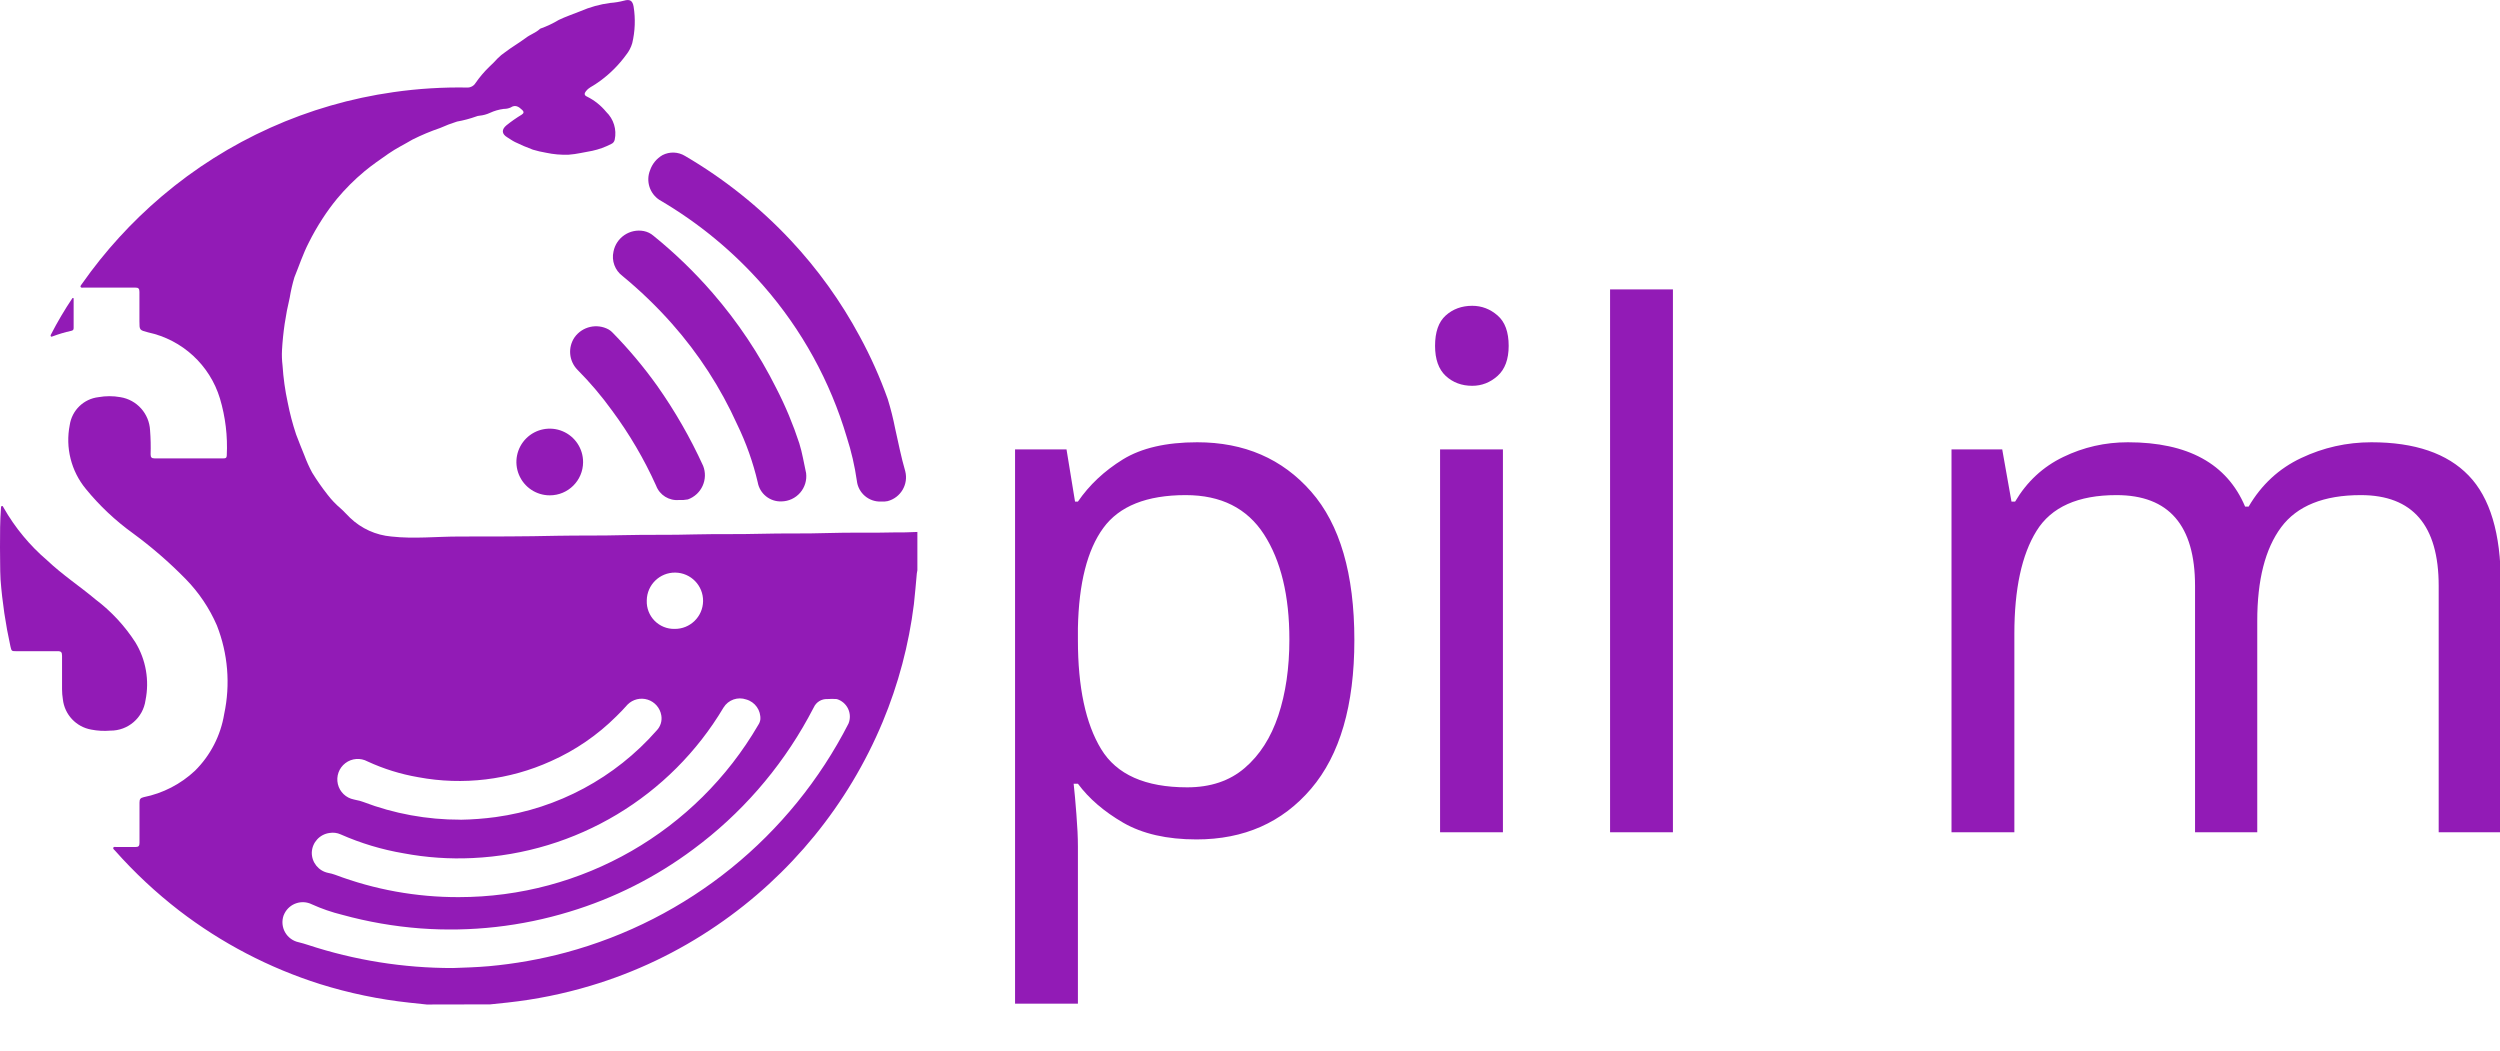
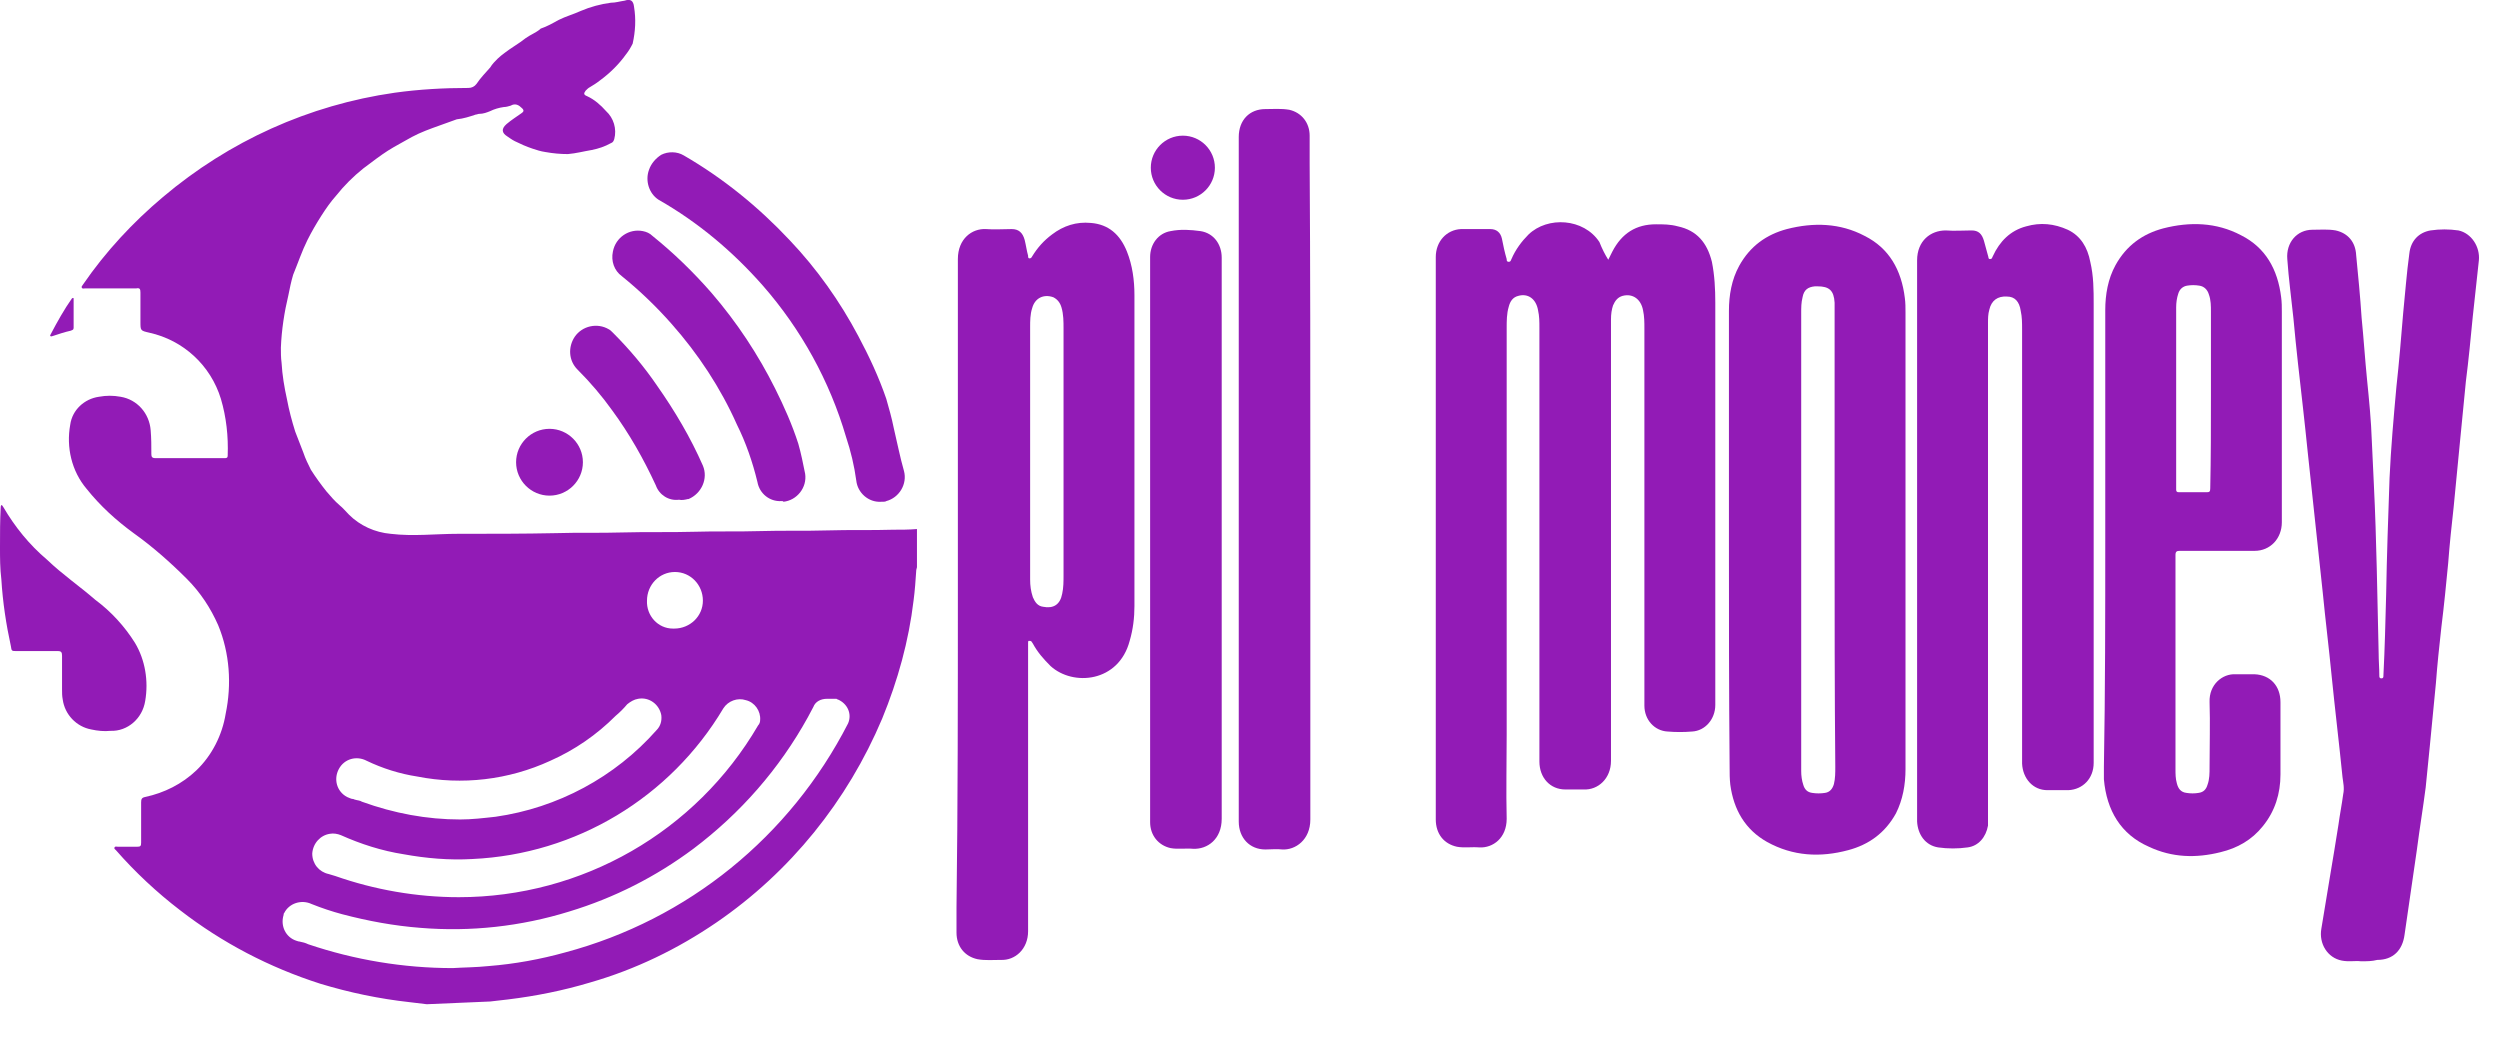
- <svg xmlns="http://www.w3.org/2000/svg" id="Layer_1" data-name="Layer 1" viewBox="0 0 366.67 154.13">
-   <defs>
-     <style>.cls-1{isolation:isolate;font-size:104.76px;font-family:gAbAcHiTA-FFP, gAbAcHiTA FFP;letter-spacing:-0.02em;}.cls-1,.cls-2{fill:#921bb6;}</style>
-   </defs>
-   <text class="cls-1" transform="translate(139.97 122.07)">pil money</text>
+ <svg xmlns="http://www.w3.org/2000/svg" version="1.1" id="Layer_1" x="0px" y="0px" viewBox="0 0 366.7 154.1" style="enable-background:new 0 0 366.7 154.1;" xml:space="preserve">
+   <style type="text/css">
+ 	.st0{fill:#921BB6;}
+ </style>
  <g id="l7pAv3.tif">
-     <path class="cls-2" d="M68.86,152l-2.54-.27A68.48,68.48,0,0,1,53.2,149a67.2,67.2,0,0,1-20.63-10.76,68.55,68.55,0,0,1-9.44-8.82c-.11-.12-.31-.24-.24-.42s.3-.1.46-.1c.92,0,1.84,0,2.76,0,.46,0,.62-.12.62-.61,0-2,0-4,0-5.91,0-.48.12-.68.61-.79a15.45,15.45,0,0,0,7.53-3.88,15.14,15.14,0,0,0,4.28-8.31,22.61,22.61,0,0,0-1.07-13,22.53,22.53,0,0,0-4.57-6.8,63.51,63.51,0,0,0-7.75-6.72,36.33,36.33,0,0,1-6.9-6.5A11.28,11.28,0,0,1,16.5,67a4.82,4.82,0,0,1,4.22-4.08,9.05,9.05,0,0,1,3.2,0,5.18,5.18,0,0,1,4.36,4.86,31.76,31.76,0,0,1,.08,3.52c0,.43.13.6.58.6H39c.3,0,.51,0,.53-.44a24.8,24.8,0,0,0-1-8.34A14.11,14.11,0,0,0,28,53.42c-1.28-.34-1.28-.32-1.28-1.63s0-2.86,0-4.3c0-.48-.13-.65-.63-.64-2.5,0-5,0-7.51,0-.16,0-.39.07-.48-.08s.1-.34.2-.48A68.27,68.27,0,0,1,30,33.46,67,67,0,0,1,64,18.18a67.81,67.81,0,0,1,10.84-.67A1.35,1.35,0,0,0,76,16.87a15.92,15.92,0,0,1,2-2.37c.44-.4.86-.83,1.26-1.27a7.24,7.24,0,0,1,1.09-.9c.95-.73,2-1.33,3-2.07.67-.53,1.47-.76,2.09-1.33a.26.26,0,0,1,.13-.08,14.7,14.7,0,0,0,2.66-1.26c1-.48,2.1-.85,3.15-1.27A16.34,16.34,0,0,1,95.78,5.1a10.74,10.74,0,0,0,2-.33c.89-.26,1.27,0,1.42.87A13.74,13.74,0,0,1,99,11a4.91,4.91,0,0,1-.89,1.71,17.46,17.46,0,0,1-3.75,3.78,15.28,15.28,0,0,1-1.53,1,2.24,2.24,0,0,0-.61.54c-.29.35-.27.63.15.81a8.58,8.58,0,0,1,2.81,2.24,4.38,4.38,0,0,1,1.25,4.07.85.85,0,0,1-.52.64,11.13,11.13,0,0,1-2.77,1c-1.15.19-2.28.49-3.46.57a13.36,13.36,0,0,1-3.33-.29,15.89,15.89,0,0,1-1.93-.45c-.89-.33-1.76-.7-2.62-1.12-.39-.19-.75-.46-1.13-.69-.83-.49-.86-1.15-.12-1.76a20.25,20.25,0,0,1,2.23-1.56c.31-.2.38-.4.08-.69-.49-.47-1-.83-1.7-.36a2.4,2.4,0,0,1-1,.2,6.88,6.88,0,0,0-2,.57,4.76,4.76,0,0,1-1.57.43,1.46,1.46,0,0,0-.5.12,17.14,17.14,0,0,1-2.79.74,22.38,22.38,0,0,0-2.47.94,32.29,32.29,0,0,0-4.08,1.71c-1.16.69-2.37,1.27-3.49,2.05s-2.42,1.67-3.56,2.62a31.39,31.39,0,0,0-4,4,32.16,32.16,0,0,0-2.15,2.95,35.05,35.05,0,0,0-2,3.5c-.84,1.63-1.41,3.38-2.1,5.07a24.15,24.15,0,0,0-.69,3,43.48,43.48,0,0,0-1.13,7.7,12.88,12.88,0,0,0,.08,2.24,36.9,36.9,0,0,0,.76,5.44,37.38,37.38,0,0,0,1.23,4.67c.4,1,.79,2.09,1.23,3.11A19.31,19.31,0,0,0,52.06,74a34.4,34.4,0,0,0,2.27,3.25,13.09,13.09,0,0,0,1.91,2c.49.42.9.92,1.37,1.36a10,10,0,0,0,6.06,2.75c3.31.37,6.62,0,9.93,0,4.8,0,9.61,0,14.41-.11,3.22-.06,6.43,0,9.65-.09,3.5-.09,7,0,10.52-.11,3.23-.08,6.44,0,9.66-.09s6.57,0,9.86-.11,6.43,0,9.65-.09c1.16,0,2.31,0,3.47-.07v5.62a3.54,3.54,0,0,0-.08.45c-.15,1.51-.25,3-.43,4.52a66.17,66.17,0,0,1-4.58,17.27,67.67,67.67,0,0,1-24.35,29.87,66.47,66.47,0,0,1-18.5,8.83,67.88,67.88,0,0,1-12.14,2.46q-1.29.15-2.58.27Zm3.83-5.35c1.49-.06,3.39-.1,5.29-.27a67.06,67.06,0,0,0,11.25-2,65.76,65.76,0,0,0,41.49-33.59A2.69,2.69,0,0,0,129,107.2a9.09,9.09,0,0,0-1.38,0,2.08,2.08,0,0,0-2,1.23c-.27.51-.54,1-.82,1.53a59.85,59.85,0,0,1-16.85,19.27,58.79,58.79,0,0,1-18.15,9.16,59.77,59.77,0,0,1-21.84,2.45,60.66,60.66,0,0,1-11.51-2A25.56,25.56,0,0,1,52,137.3a3,3,0,0,0-4,1.34,2.92,2.92,0,0,0-.14.31,3,3,0,0,0,2.23,3.92c.45.11.89.24,1.32.38A67.74,67.74,0,0,0,72.69,146.65Zm.85-10.4A50.82,50.82,0,0,0,117.48,111a1.91,1.91,0,0,0,.31-.8,2.85,2.85,0,0,0-2.07-2.94,2.82,2.82,0,0,0-3.33,1.18,45.26,45.26,0,0,1-36.82,22.08,43.44,43.44,0,0,1-10.12-.7,39,39,0,0,1-9.21-2.77,2.8,2.8,0,0,0-1.64-.21A3,3,0,0,0,52,129.7a3,3,0,0,0,2.42,3,6.36,6.36,0,0,1,1,.27A50.92,50.92,0,0,0,73.54,136.25Zm.27-11.35a44.63,44.63,0,0,0,5.16-.39,38.38,38.38,0,0,0,23.6-12.69,2.55,2.55,0,0,0,.69-2.24A2.92,2.92,0,0,0,98.32,108c-.52.6-1.08,1.17-1.65,1.73a32,32,0,0,1-9.6,6.58,32.61,32.61,0,0,1-19.46,2.35,29.67,29.67,0,0,1-7.43-2.31,3,3,0,1,0-2,5.58,2.09,2.09,0,0,0,.34.08,5.47,5.47,0,0,1,1,.27,39.79,39.79,0,0,0,14.27,2.61Zm27.32-32.14a4,4,0,0,0,4.07,4.15,4.13,4.13,0,1,0-4.07-4.18Z" transform="translate(-6.27 -4.67)" />
-     <path class="cls-2" d="M135.51,78.23a3.43,3.43,0,0,1-3.57-3.06,38.59,38.59,0,0,0-1.47-6.36,59.27,59.27,0,0,0-12.21-22.2A61.3,61.3,0,0,0,103,34a3.6,3.6,0,0,1-1.39-4.35,4.08,4.08,0,0,1,1.83-2.23,3.38,3.38,0,0,1,3.3.12,68.91,68.91,0,0,1,15.48,12.35A67.17,67.17,0,0,1,132.36,54a64.48,64.48,0,0,1,4.12,9.22,42.24,42.24,0,0,1,1.08,4.3c.47,2.09.88,4.2,1.48,6.26a3.61,3.61,0,0,1-2.59,4.39A3.31,3.31,0,0,1,135.51,78.23Z" transform="translate(-6.27 -4.67)" />
-     <path class="cls-2" d="M6.27,85c0-2.09,0-3.93.14-5.76,0-.13,0-.32.13-.36s.21.16.27.27a29.06,29.06,0,0,0,6.38,7.71C15.45,89,18,90.67,20.32,92.62a24.45,24.45,0,0,1,5.83,6.3,11.83,11.83,0,0,1,1.46,8.46,5.16,5.16,0,0,1-5.15,4.45,10.1,10.1,0,0,1-2.8-.15,5.08,5.08,0,0,1-4.17-4.45,9.14,9.14,0,0,1-.12-1.48c0-1.63,0-3.27,0-4.9,0-.51-.13-.68-.65-.67-2,0-4,0-6,0-.75,0-.76,0-.92-.71a70.48,70.48,0,0,1-1.45-9.79C6.26,88.06,6.31,86.43,6.27,85Z" transform="translate(-6.27 -4.67)" />
-     <path class="cls-2" d="M120.9,78.21a3.4,3.4,0,0,1-3.5-2.82,40.63,40.63,0,0,0-3-8.45,58.69,58.69,0,0,0-9.57-14.79,64.11,64.11,0,0,0-7.26-7,3.51,3.51,0,0,1-1.32-3.59,3.81,3.81,0,0,1,4.45-3,3.06,3.06,0,0,1,1.4.68,68.31,68.31,0,0,1,8.69,8.4,67.38,67.38,0,0,1,9.35,14,54.5,54.5,0,0,1,3.36,8.05c.45,1.42.67,2.91,1,4.37A3.69,3.69,0,0,1,120.9,78.21Z" transform="translate(-6.27 -4.67)" />
-     <path class="cls-2" d="M105.89,78a3.26,3.26,0,0,1-3.39-2.1,59.78,59.78,0,0,0-6.45-11,50.18,50.18,0,0,0-5.09-6,3.77,3.77,0,0,1-.41-4.77,3.87,3.87,0,0,1,5-1.13,2.48,2.48,0,0,1,.59.48,65.52,65.52,0,0,1,6.52,7.78A72.89,72.89,0,0,1,109.4,73a3.77,3.77,0,0,1-2.24,4.92A4.92,4.92,0,0,1,105.89,78Z" transform="translate(-6.27 -4.67)" />
-     <path class="cls-2" d="M86.9,77.32a4.89,4.89,0,1,1,4.89-4.87,4.88,4.88,0,0,1-4.89,4.87Z" transform="translate(-6.27 -4.67)" />
-     <path class="cls-2" d="M17.07,48.4v4.41c0,.27-.16.34-.38.39A19.88,19.88,0,0,0,14,54c-.09,0-.18.12-.27,0s0-.16,0-.24a52.92,52.92,0,0,1,3.18-5.39S17,48.42,17.07,48.4Z" transform="translate(-6.27 -4.67)" />
+     <path class="st0" d="M62.6,147.3l-2.5-0.3c-4.5-0.5-8.8-1.4-13.1-2.7c-7.5-2.4-14.4-6-20.6-10.8c-3.4-2.6-6.6-5.6-9.4-8.8   c-0.1-0.1-0.3-0.2-0.2-0.4s0.3-0.1,0.5-0.1c0.9,0,1.8,0,2.8,0c0.5,0,0.6-0.1,0.6-0.6c0-2,0-4,0-5.9c0-0.5,0.1-0.7,0.6-0.8   c2.8-0.6,5.4-1.9,7.5-3.9c2.3-2.2,3.8-5.2,4.3-8.3c0.9-4.3,0.6-8.9-1.1-13c-1.1-2.5-2.6-4.8-4.6-6.8c-2.4-2.4-5-4.7-7.8-6.7   c-2.6-1.9-4.9-4-6.9-6.5c-2.2-2.6-3-6.1-2.4-9.4c0.3-2.2,2.1-3.8,4.2-4.1c1.1-0.2,2.1-0.2,3.2,0c2.4,0.4,4.2,2.4,4.4,4.9   c0.1,1.2,0.1,2.3,0.1,3.5c0,0.4,0.1,0.6,0.6,0.6h10.1c0.3,0,0.5,0,0.5-0.4c0.1-2.8-0.2-5.6-1-8.3c-1.5-4.9-5.5-8.6-10.5-9.7   c-1.3-0.3-1.3-0.3-1.3-1.6c0-1.3,0-2.9,0-4.3c0-0.5-0.1-0.7-0.6-0.6c-2.5,0-5,0-7.5,0c-0.2,0-0.4,0.1-0.5-0.1s0.1-0.3,0.2-0.5   c3.3-4.8,7.3-9.1,11.7-12.8c9.7-8.2,21.4-13.5,34-15.3c3.6-0.5,7.2-0.7,10.8-0.7c0.5,0,0.9-0.2,1.2-0.6c0.6-0.9,1.3-1.6,2-2.4   C72.2,9.4,72.6,9,73,8.6c0.3-0.3,0.7-0.6,1.1-0.9c0.9-0.7,2-1.3,3-2.1c0.7-0.5,1.5-0.8,2.1-1.3c0,0,0.1-0.1,0.1-0.1   c0.9-0.3,1.8-0.8,2.7-1.3c1-0.5,2.1-0.8,3.2-1.3c1.4-0.6,2.9-1,4.4-1.2c0.7,0,1.3-0.2,2-0.3c0.9-0.3,1.3,0,1.4,0.9   c0.3,1.8,0.2,3.6-0.2,5.4C92.5,7,92.2,7.5,91.8,8c-1,1.4-2.3,2.7-3.8,3.8c-0.5,0.4-1,0.7-1.5,1c-0.2,0.1-0.4,0.3-0.6,0.5   c-0.3,0.4-0.3,0.6,0.2,0.8c1.1,0.5,2,1.3,2.8,2.2c1.1,1,1.6,2.6,1.2,4.1c-0.1,0.3-0.2,0.5-0.5,0.6c-0.9,0.5-1.8,0.8-2.8,1   c-1.2,0.2-2.3,0.5-3.5,0.6c-1.1,0-2.2-0.1-3.3-0.3c-0.7-0.1-1.3-0.3-1.9-0.5c-0.9-0.3-1.8-0.7-2.6-1.1c-0.4-0.2-0.8-0.5-1.1-0.7   c-0.8-0.5-0.9-1.1-0.1-1.8c0.7-0.6,1.5-1.1,2.2-1.6c0.3-0.2,0.4-0.4,0.1-0.7c-0.5-0.5-1-0.8-1.7-0.4c-0.3,0.1-0.7,0.2-1,0.2   c-0.7,0.1-1.4,0.3-2,0.6c-0.5,0.2-1,0.4-1.6,0.4c-0.2,0-0.3,0.1-0.5,0.1c-0.9,0.3-1.8,0.6-2.8,0.7c-0.8,0.3-1.7,0.6-2.5,0.9   c-1.4,0.5-2.8,1-4.1,1.7c-1.2,0.7-2.4,1.3-3.5,2s-2.4,1.7-3.6,2.6c-1.5,1.2-2.8,2.5-4,4c-0.8,0.9-1.5,1.9-2.2,3   c-0.7,1.1-1.4,2.3-2,3.5c-0.8,1.6-1.4,3.4-2.1,5.1c-0.3,1-0.5,2-0.7,3c-0.6,2.5-1,5.1-1.1,7.7c0,0.7,0,1.5,0.1,2.2   c0.1,1.8,0.4,3.6,0.8,5.4c0.3,1.6,0.7,3.1,1.2,4.7c0.4,1,0.8,2.1,1.2,3.1c0.3,0.9,0.7,1.7,1.1,2.5c0.7,1.1,1.5,2.2,2.3,3.2   c0.6,0.7,1.2,1.4,1.9,2c0.5,0.4,0.9,0.9,1.4,1.4c1.6,1.6,3.8,2.6,6.1,2.8c3.3,0.4,6.6,0,9.9,0c4.8,0,9.6,0,14.4-0.1   c3.2-0.1,6.4,0,9.7-0.1c3.5-0.1,7,0,10.5-0.1c3.2-0.1,6.4,0,9.7-0.1s6.6,0,9.9-0.1c3.3-0.1,6.4,0,9.6-0.1c1.2,0,2.3,0,3.5-0.1v5.6   c0,0.1-0.1,0.3-0.1,0.4c-0.1,1.5-0.2,3-0.4,4.5c-0.7,5.9-2.3,11.7-4.6,17.3c-5.1,12.1-13.5,22.5-24.3,29.9   c-5.7,3.9-11.9,6.9-18.5,8.8c-4,1.2-8,2-12.1,2.5c-0.9,0.1-1.7,0.2-2.6,0.3L62.6,147.3z M66.4,142c1.5-0.1,3.4-0.1,5.3-0.3   c3.8-0.3,7.6-1,11.2-2c18-4.8,33-17,41.5-33.6c0.6-1.4-0.1-2.9-1.5-3.5c-0.1,0-0.2-0.1-0.2-0.1c-0.5,0-0.9,0-1.4,0   c-0.9,0-1.7,0.4-2,1.2c-0.3,0.5-0.5,1-0.8,1.5c-4.2,7.6-9.9,14.1-16.8,19.3c-5.5,4.1-11.6,7.2-18.2,9.2c-7.1,2.2-14.5,3-21.8,2.4   c-3.9-0.3-7.7-1-11.5-2c-1.5-0.4-3-0.9-4.5-1.5c-1.5-0.7-3.3-0.1-4,1.3c-0.1,0.1-0.1,0.2-0.1,0.3c-0.5,1.6,0.3,3.3,1.9,3.8   c0.1,0,0.2,0.1,0.4,0.1c0.5,0.1,0.9,0.2,1.3,0.4C52,140.8,59.2,142,66.4,142z M67.3,131.6c18.1,0,34.8-9.6,43.9-25.2   c0.2-0.2,0.3-0.5,0.3-0.8c0.1-1.3-0.8-2.6-2.1-2.9c-1.2-0.4-2.6,0.1-3.3,1.2c-7.8,13.1-21.6,21.4-36.8,22.1   c-3.4,0.2-6.8-0.1-10.1-0.7c-3.2-0.5-6.3-1.5-9.2-2.8c-0.5-0.2-1.1-0.3-1.6-0.2c-1.4,0.2-2.5,1.4-2.6,2.9c0,1.5,1,2.7,2.4,3   c0.3,0.1,0.7,0.2,1,0.3C54.9,130.5,61.1,131.6,67.3,131.6z M67.5,120.2c1.7,0,3.4-0.2,5.2-0.4c9.1-1.3,17.5-5.8,23.6-12.7   c0.6-0.6,0.8-1.4,0.7-2.2c-0.3-1.6-1.8-2.7-3.4-2.4c-0.6,0.1-1.1,0.4-1.6,0.8c-0.5,0.6-1.1,1.2-1.7,1.7c-2.8,2.8-6,5-9.6,6.6   c-6.1,2.8-12.9,3.6-19.5,2.3c-2.6-0.4-5.1-1.2-7.4-2.3c-1.5-0.8-3.3-0.3-4.1,1.2s-0.3,3.3,1.2,4.1c0.3,0.1,0.6,0.3,0.9,0.3   c0.1,0,0.2,0.1,0.3,0.1c0.3,0.1,0.7,0.1,1,0.3C57.8,119.3,62.6,120.2,67.5,120.2L67.5,120.2z M94.9,88.1c-0.1,2.2,1.6,4.1,3.8,4.1   c0.1,0,0.1,0,0.2,0c2.3,0,4.2-1.8,4.2-4.1c0-2.3-1.8-4.2-4.1-4.2S94.9,85.8,94.9,88.1C94.9,88.1,94.9,88.1,94.9,88.1L94.9,88.1z" />
+     <path class="st0" d="M129.2,73.6c-1.8,0.1-3.4-1.3-3.6-3.1c-0.3-2.2-0.8-4.3-1.5-6.4c-2.4-8.2-6.6-15.8-12.2-22.2   c-4.4-5-9.5-9.3-15.3-12.6c-1.4-0.9-2-2.8-1.4-4.4c0.3-0.9,1-1.7,1.8-2.2c1-0.5,2.3-0.5,3.3,0.1c5.7,3.3,10.9,7.5,15.5,12.4   c4,4.2,7.4,9,10.1,14.1c1.6,3,3,6,4.1,9.2c0.4,1.4,0.8,2.8,1.1,4.3c0.5,2.1,0.9,4.2,1.5,6.3c0.5,1.9-0.7,3.9-2.6,4.4   C129.9,73.6,129.6,73.6,129.2,73.6z" />
+     <path class="st0" d="M0,80.3c0-2.1,0-3.9,0.1-5.8c0-0.1,0-0.3,0.1-0.4s0.2,0.2,0.3,0.3c1.7,2.9,3.8,5.5,6.4,7.7   C9.2,84.3,11.7,86,14,88c2.3,1.7,4.3,3.9,5.8,6.3c1.5,2.5,2,5.6,1.5,8.5c-0.4,2.6-2.6,4.5-5.1,4.4c-0.9,0.1-1.9,0-2.8-0.2   c-2.2-0.4-3.9-2.2-4.2-4.4c-0.1-0.5-0.1-1-0.1-1.5c0-1.6,0-3.3,0-4.9c0-0.5-0.1-0.7-0.6-0.7c-2,0-4,0-6,0c-0.8,0-0.8,0-0.9-0.7   c-0.7-3.2-1.2-6.5-1.4-9.8C0,83.4,0,81.8,0,80.3z" />
+     <path class="st0" d="M114.6,73.5c-1.7,0.1-3.2-1.1-3.5-2.8c-0.7-2.9-1.7-5.8-3-8.4c-2.4-5.4-5.7-10.4-9.6-14.8   c-2.2-2.5-4.7-4.9-7.3-7c-1.1-0.8-1.6-2.2-1.3-3.6c0.4-2.1,2.4-3.4,4.4-3c0.5,0.1,1,0.3,1.4,0.7c3.1,2.5,6,5.3,8.7,8.4   c3.7,4.3,6.8,9,9.3,14c1.3,2.6,2.5,5.3,3.4,8.1c0.4,1.4,0.7,2.9,1,4.4c0.3,2-1.2,3.9-3.2,4.1C114.9,73.5,114.8,73.5,114.6,73.5z" />
+     <path class="st0" d="M99.6,73.3c-1.5,0.2-2.9-0.7-3.4-2.1c-1.8-3.9-3.9-7.6-6.4-11c-1.5-2.1-3.2-4.1-5.1-6   c-1.3-1.3-1.4-3.3-0.4-4.8c1.1-1.6,3.3-2.1,5-1.1c0.2,0.1,0.4,0.3,0.6,0.5c2.4,2.4,4.6,5,6.5,7.8c2.6,3.7,4.9,7.6,6.7,11.7   c0.8,1.9-0.2,4.1-2.1,4.9c0,0-0.1,0-0.1,0C100.5,73.3,100,73.4,99.6,73.3z" />
+     <path class="st0" d="M80.6,72.7c-2.7,0-4.9-2.2-4.9-4.9c0-2.7,2.2-4.9,4.9-4.9c2.7,0,4.9,2.2,4.9,4.9c0,0,0,0,0,0   C85.5,70.5,83.3,72.7,80.6,72.7C80.6,72.7,80.6,72.7,80.6,72.7z" />
+     <path class="st0" d="M10.8,43.7v4.4c0,0.3-0.2,0.3-0.4,0.4c-0.9,0.2-1.8,0.5-2.7,0.8c-0.1,0-0.2,0.1-0.3,0c-0.1-0.1,0-0.2,0-0.2   c1-1.9,2-3.7,3.2-5.4C10.6,43.7,10.7,43.8,10.8,43.7z" />
  </g>
+   <g id="_x37_QVYTx.tif">
+     <g>
+       <path class="st0" d="M235.9,38.1c0.2-0.4,0.4-0.8,0.6-1.2c1.4-2.7,3.5-4,6.4-4c1.1,0,2.1,0,3.2,0.3c2.8,0.6,4.3,2.4,5,5.2    c0.4,2,0.5,4,0.5,6c0,19.7,0,39.3,0,59c0,2.1-1.5,3.8-3.4,3.9c-1.2,0.1-2.4,0.1-3.6,0c-1.9-0.1-3.4-1.7-3.4-3.8c0-0.2,0-0.5,0-0.7    c0-18.2,0-36.4,0-54.6c0-0.9,0-1.8-0.2-2.7c-0.3-1.6-1.5-2.5-3-2.1c-0.7,0.2-1.1,0.7-1.4,1.4c-0.2,0.6-0.3,1.3-0.3,2    c0,0.4,0,0.9,0,1.3c0,21.2,0,42.3,0,63.5c0,2.6-1.9,4.3-4,4.2c-0.9,0-1.8,0-2.7,0c-2.2,0-3.8-1.7-3.8-4.1c0-6.3,0-12.5,0-18.8    c0-14.9,0-29.8,0-44.8c0-0.9,0-1.7-0.2-2.6c-0.3-1.7-1.5-2.5-2.9-2.1c-0.8,0.2-1.2,0.8-1.4,1.6c-0.3,1-0.3,2.1-0.3,3.1    c0,19.9,0,39.8,0,59.7c0,4.1-0.1,8.2,0,12.3c0,2.8-2,4.3-4,4.2c-1.1-0.1-2.2,0.1-3.3-0.1c-1.9-0.4-3.1-1.9-3.1-4    c0-27.5,0-55,0-82.5c0-2.3,1.6-4,3.7-4.1c1.4,0,2.8,0,4.3,0c0.9,0,1.5,0.5,1.7,1.4c0.2,1,0.4,2,0.7,3c0,0.2,0,0.4,0.3,0.4    c0.3,0,0.3-0.2,0.4-0.4c0.6-1.4,1.5-2.6,2.5-3.6c2.8-2.7,8.1-2.4,10.4,1.1C235,36.5,235.4,37.3,235.9,38.1z" />
+       <path class="st0" d="M253.6,79.1c0-11.2,0-22.4,0-33.5c0-2.3,0.4-4.6,1.5-6.6c1.6-2.9,4-4.6,7-5.4c3.9-1,7.8-0.9,11.4,1    c3.6,1.8,5.4,5,5.9,9.1c0.1,0.7,0.1,1.5,0.1,2.2c0,22.3,0,44.6,0,66.9c0,2.3-0.4,4.5-1.4,6.5c-1.6,2.9-4,4.6-7,5.4    c-4.1,1.1-8.1,0.9-11.9-1.2c-3.2-1.8-4.9-4.7-5.4-8.4c-0.1-0.9-0.1-1.7-0.1-2.6C253.6,101.4,253.6,90.2,253.6,79.1z M269.1,79.2    c0-11.1,0-22.1,0-33.2c0-0.5,0-1.1,0-1.6c-0.1-1.8-0.8-2.4-2.5-2.4c-0.1,0-0.3,0-0.4,0c-1,0.1-1.6,0.5-1.8,1.6    c-0.2,0.8-0.2,1.5-0.2,2.3c0,18.4,0,36.9,0,55.3c0,4,0,8,0,11.9c0,0.7,0.1,1.4,0.3,2c0.2,0.7,0.6,1.1,1.3,1.2    c0.6,0.1,1.3,0.1,1.9,0c0.7-0.1,1.1-0.6,1.3-1.3c0.2-0.8,0.2-1.7,0.2-2.5C269.1,101.4,269.1,90.3,269.1,79.2z" />
+       <path class="st0" d="M140.5,87.2c0-16.4,0-32.8,0-49.2c0-3,2.1-4.5,4.1-4.4c1.3,0.1,2.5,0,3.8,0c1,0,1.6,0.5,1.9,1.6    c0.2,0.8,0.3,1.6,0.5,2.3c0,0.2,0,0.4,0.2,0.4c0.2,0,0.3-0.1,0.4-0.3c0.8-1.3,1.7-2.3,2.9-3.2c1.7-1.3,3.6-1.9,5.7-1.7    c2.6,0.2,4.3,1.7,5.3,4.2c0.8,2,1.1,4.2,1.1,6.4c0,15.2,0,30.4,0,45.6c0,1.7-0.2,3.4-0.7,5.1c-1.6,6.1-8.3,6.7-11.6,3.7    c-1-1-1.9-2-2.6-3.3c-0.1-0.1-0.1-0.2-0.2-0.3c-0.1-0.1-0.2-0.1-0.4-0.1c-0.1,0-0.1,0.2-0.1,0.3c0,0.1,0,0.3,0,0.4    c0,14,0,27.9,0,41.9c0,2.6-1.9,4.3-4,4.2c-1.1,0-2.3,0.1-3.4-0.1c-1.9-0.4-3.1-1.9-3.1-3.9c0-1.2,0-2.5,0-3.7    C140.5,117.8,140.5,102.5,140.5,87.2z M156,66.3c0-6,0-12.1,0-18.1c0-1,0-2.1-0.3-3.1c-0.2-0.7-0.6-1.2-1.2-1.5    c-1.4-0.5-2.7,0.1-3.1,1.6c-0.3,0.9-0.3,1.9-0.3,2.8c0,9.6,0,19.2,0,28.8c0,2.7,0,5.4,0,8.2c0,0.9,0.1,1.7,0.4,2.6    c0.3,0.7,0.7,1.3,1.5,1.4c1.5,0.3,2.5-0.3,2.8-1.9c0.2-0.9,0.2-1.8,0.2-2.8C156,78.3,156,72.3,156,66.3z" />
+       <path class="st0" d="M281.2,79.2c0-13.7,0-27.3,0-41c0-2.9,2-4.4,4.2-4.4c1.3,0.1,2.5,0,3.8,0c1,0,1.5,0.5,1.8,1.5    c0.2,0.7,0.4,1.5,0.6,2.2c0.1,0.2,0,0.5,0.3,0.5c0.3,0,0.3-0.2,0.4-0.4c1-2.2,2.6-3.8,4.9-4.4c2.1-0.6,4.1-0.4,6.1,0.5    c1.9,0.9,2.9,2.6,3.3,4.7c0.5,2.1,0.5,4.2,0.5,6.2c0,22.4,0,44.9,0,67.3c0,2.3-1.6,3.9-3.7,4c-1,0-2,0-3.1,0    c-2.1,0-3.6-1.7-3.7-3.9c0-0.2,0-0.4,0-0.6c0-21,0-42.1,0-63.1c0-0.9,0-1.8-0.2-2.7c-0.2-1.4-0.9-2.1-2-2.1    c-1.4-0.1-2.3,0.6-2.6,1.9c-0.2,0.7-0.2,1.3-0.2,2c0,24.3,0,48.5,0,72.8c0,0.3,0,0.6,0,0.9c-0.3,1.7-1.4,3-3,3.2    c-1.4,0.2-2.9,0.2-4.3,0c-1.9-0.3-3-1.9-3.1-3.8c0-0.2,0-0.3,0-0.5C281.2,106.5,281.2,92.8,281.2,79.2z" />
+       <path class="st0" d="M308.8,79.1c0-11.2,0-22.4,0-33.6c0-2.3,0.4-4.6,1.5-6.6c1.6-2.9,4-4.6,7-5.4c3.9-1,7.8-0.9,11.4,1    c3.6,1.8,5.4,5,5.9,9.1c0.1,0.7,0.1,1.5,0.1,2.2c0,10.3,0,20.5,0,30.8c0,2.4-1.7,4.2-4,4.2c-3.7,0-7.3,0-11,0    c-0.4,0-0.6,0.1-0.6,0.6c0,10.5,0,21,0,31.4c0,0.7,0,1.4,0.2,2.1c0.2,0.8,0.6,1.3,1.4,1.4c0.6,0.1,1.2,0.1,1.8,0    c0.7-0.1,1.1-0.5,1.3-1.2c0.3-0.8,0.3-1.7,0.3-2.6c0-3.2,0.1-6.4,0-9.5c-0.1-2.6,1.9-4.2,3.8-4.1c0.9,0,1.9,0,2.8,0    c2.3,0.1,3.8,1.7,3.8,4.1c0,3.5,0,7.1,0,10.6c0,2.8-0.8,5.4-2.6,7.6c-1.6,2-3.7,3.2-6.2,3.8c-3.6,0.9-7.1,0.8-10.5-0.8    c-4.1-1.8-6.2-5.3-6.6-9.9c0-0.6,0-1.2,0-1.8C308.8,101.2,308.8,90.2,308.8,79.1z M324.3,58.1c0-4.1,0-8.2,0-12.4    c0-0.8,0-1.7-0.3-2.5c-0.2-0.7-0.7-1.2-1.4-1.3c-0.6-0.1-1.2-0.1-1.8,0c-0.6,0.1-1.1,0.5-1.3,1.2c-0.2,0.6-0.3,1.3-0.3,2    c0,8.9,0,17.8,0,26.7c0,0.3,0.1,0.4,0.4,0.4c1.4,0,2.7,0,4.1,0c0.4,0,0.5-0.1,0.5-0.6C324.3,67.1,324.3,62.6,324.3,58.1z" />
+       <path class="st0" d="M346.3,141c-0.8-0.1-1.8,0.1-2.8-0.1c-2.1-0.4-3.4-2.5-3-4.7c0.8-5,1.7-10.1,2.5-15.2c0.2-1.5,0.5-3,0.7-4.5    c0.2-0.9,0-1.7-0.1-2.5c-0.5-5-1.1-9.9-1.6-14.9c-0.4-4.1-0.9-8.1-1.3-12.2c-0.5-4.7-1-9.3-1.5-14c-0.5-4.4-0.9-8.7-1.4-13.1    c-0.5-4.4-1-8.7-1.4-13.1c-0.3-2.9-0.7-5.8-0.9-8.7c-0.2-2.4,1.4-4.3,3.7-4.3c1.1,0,2.3-0.1,3.4,0.1c1.8,0.4,2.9,1.7,3,3.6    c0.3,3.1,0.6,6.1,0.8,9.2c0.3,3,0.5,6.1,0.8,9.1c0.3,3,0.6,6,0.7,9c0.1,2.1,0.2,4.3,0.3,6.4c0.4,8.2,0.5,16.4,0.7,24.7    c0,1.1,0.1,2.2,0.1,3.3c0,0.2,0,0.4,0.3,0.4c0.3,0,0.3-0.2,0.3-0.4c0.2-4,0.3-8,0.4-11.9c0.1-5.7,0.3-11.4,0.5-17.1    c0.2-4.4,0.6-8.9,1-13.3c0.4-3.6,0.7-7.3,1-10.9c0.3-2.9,0.5-5.8,0.9-8.7c0.2-1.9,1.4-3.1,3.1-3.4c1.4-0.2,2.7-0.2,4.1,0    c1.9,0.4,3.2,2.4,3,4.4c-0.3,2.8-0.6,5.6-0.9,8.3c-0.3,3.1-0.6,6.3-1,9.4c-0.3,3.1-0.6,6.1-0.9,9.2c-0.3,3.1-0.6,6.2-0.9,9.3    c-0.3,2.7-0.6,5.5-0.8,8.2c-0.3,3.1-0.6,6.2-1,9.4c-0.3,2.7-0.6,5.5-0.8,8.2c-0.3,3.1-0.6,6.2-0.9,9.3c-0.2,2-0.4,4-0.6,6    c-0.4,3.1-0.9,6.1-1.3,9.2c-0.6,4.1-1.2,8.2-1.8,12.4c-0.3,2.3-1.7,3.7-4,3.7C347.9,141,347.2,141,346.3,141z" />
+       <path class="st0" d="M192.2,70.3c0,16.6,0,33.3,0,49.9c0,3-2.2,4.5-4.1,4.4c-0.8-0.1-1.7,0-2.5,0c-2.3,0-3.9-1.7-3.9-4.1    c0-27.4,0-54.8,0-82.3c0-6,0-12.1,0-18.1c0-2.5,1.6-4.1,3.9-4.1c1.2,0,2.3-0.1,3.5,0.1c1.8,0.4,3,1.9,3,3.8c0,1.3,0,2.7,0,4    C192.2,39.3,192.2,54.8,192.2,70.3z" />
+       <path class="st0" d="M179.2,79.1c0,13.7,0,27.4,0,41c0,3-2.1,4.5-4.2,4.4c-1.1-0.1-2.2,0.1-3.3-0.1c-1.8-0.4-3-1.9-3-3.8    c0-27.6,0-55.3,0-82.9c0-1.9,1.2-3.5,3-3.8c1.5-0.3,2.9-0.2,4.4,0c1.9,0.3,3.1,1.9,3.1,3.9c0,3.3,0,6.5,0,9.8    C179.2,58.1,179.2,68.6,179.2,79.1z" />
+     </g>
+   </g>
+   <circle class="st0" cx="173.5" cy="24.6" r="4.7" />
</svg>
